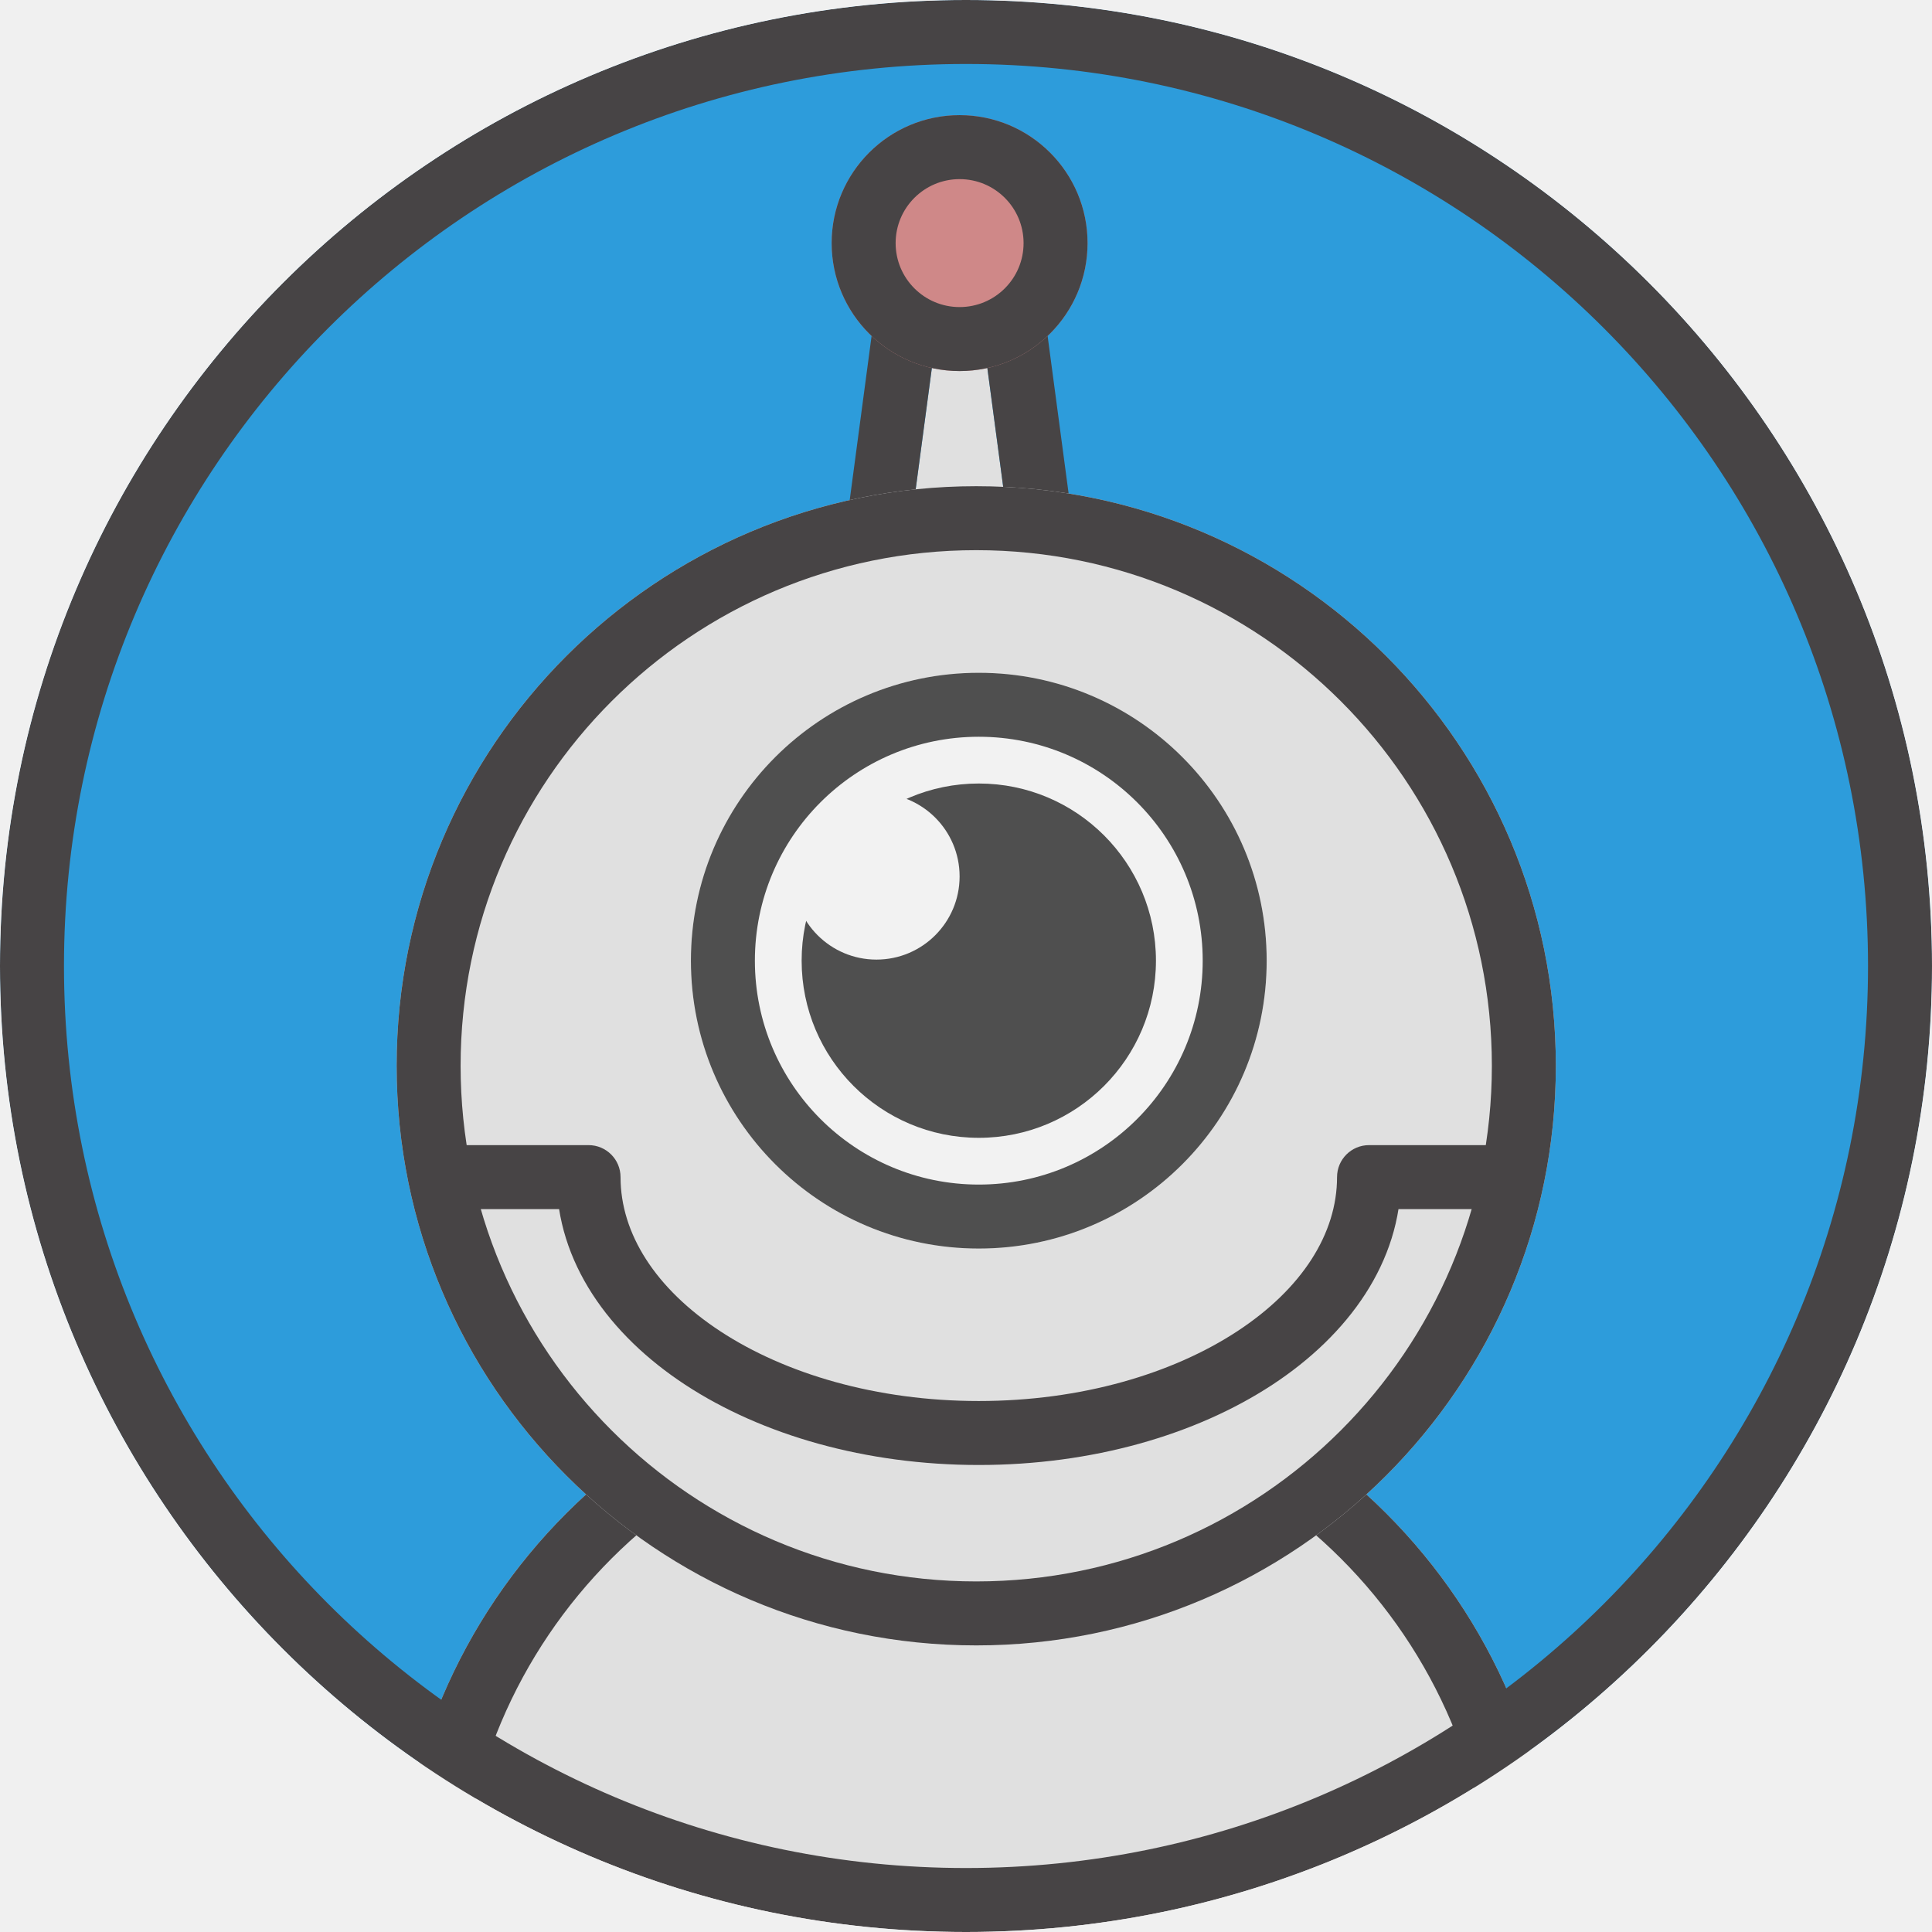
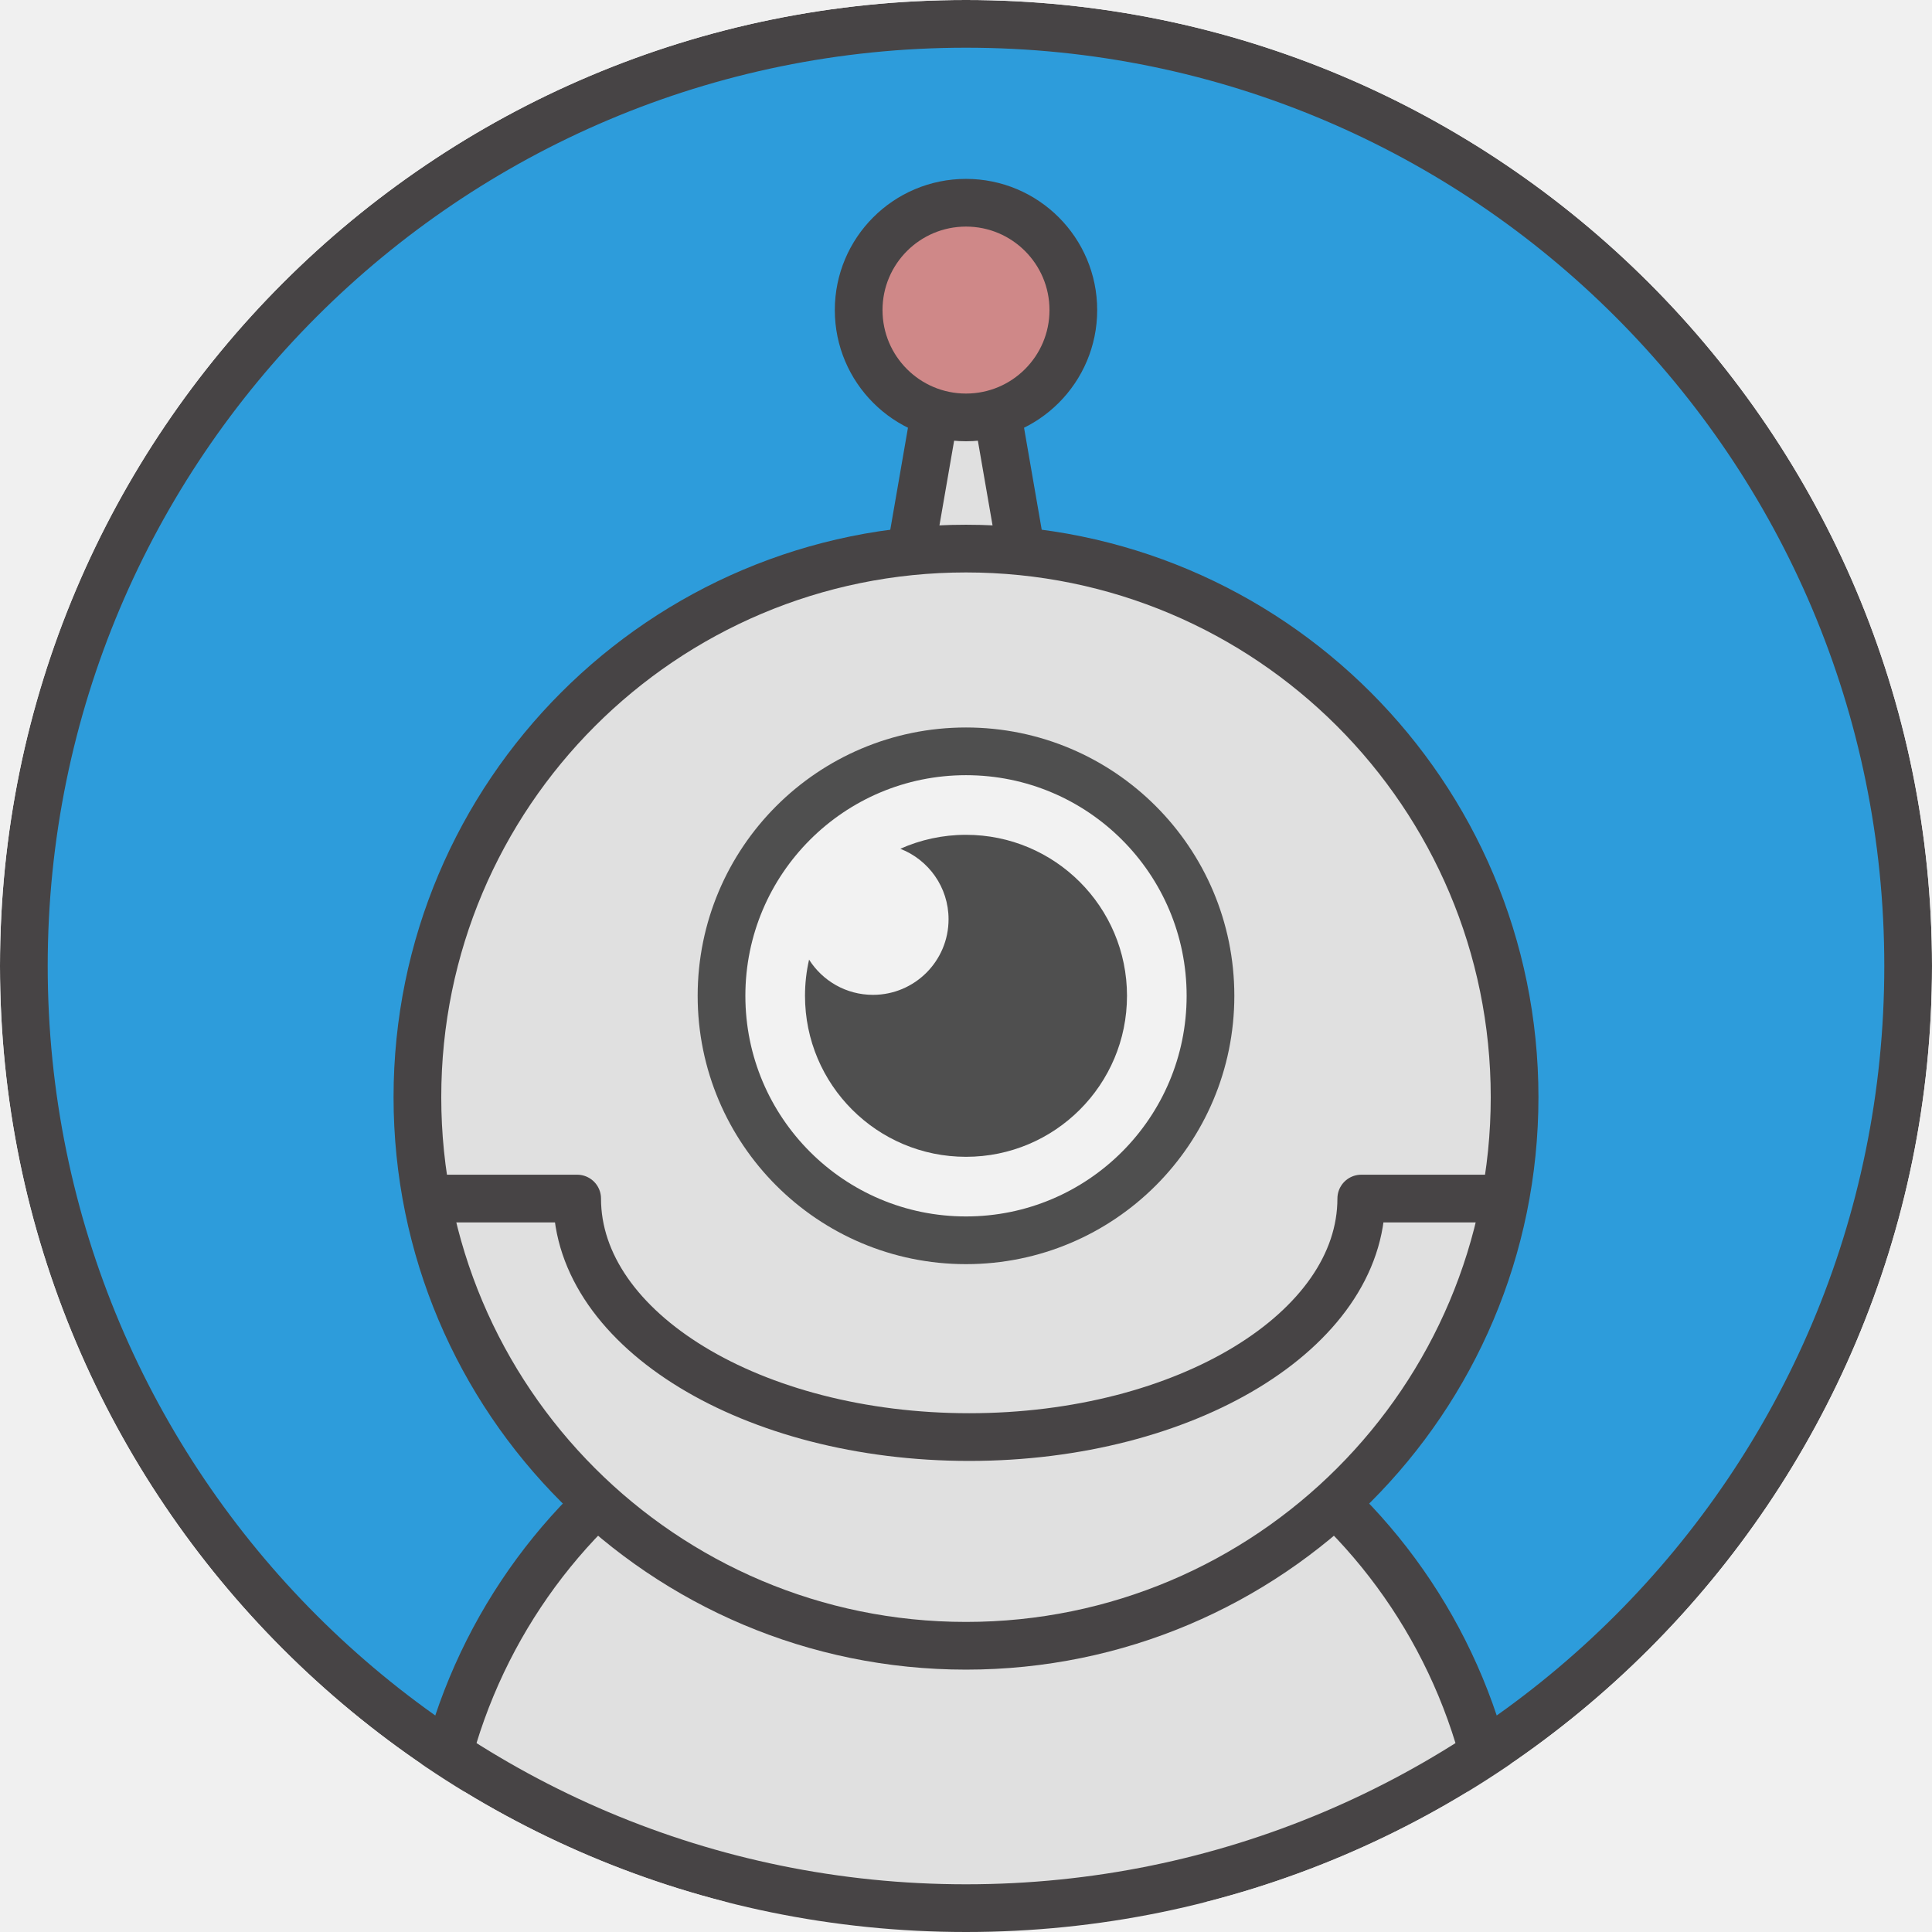
- <svg xmlns="http://www.w3.org/2000/svg" xmlns:xlink="http://www.w3.org/1999/xlink" width="151" height="151" viewBox="0 0 151 151" version="1.1">
-   <g id="Canvas" transform="translate(-124 -574)">
-     <g id="Avatar">
-       <mask id="mask0_alpha" mask-type="alpha">
-         <g id="Robo">
-           <use xlink:href="#path0_fill" transform="translate(124 574)" fill="#2D9CDB" />
-         </g>
-       </mask>
-       <g id="Group" mask="url(#mask0_alpha)">
-         <g id="fill">
-           <use xlink:href="#path0_fill" transform="translate(124 574)" fill="#2D9CDB" />
-         </g>
-         <g id="body">
-           <use xlink:href="#path1_fill" transform="translate(155 679)" fill="#E0E0E0" />
-           <mask id="mask1_outline_ins">
-             <use xlink:href="#path1_fill" fill="white" transform="translate(155 679)" />
-           </mask>
-           <g mask="url(#mask1_outline_ins)">
-             <use xlink:href="#path2_stroke_2x" transform="translate(155 679)" fill="#474445" />
-           </g>
-         </g>
-         <g id="stroke">
-           <mask id="mask2_outline_ins">
-             <use xlink:href="#path0_fill" fill="white" transform="translate(124 574)" />
-           </mask>
-           <g mask="url(#mask2_outline_ins)">
-             <use xlink:href="#path3_stroke_2x" transform="translate(124 574)" fill="#474445" />
-           </g>
-         </g>
-         <g id="Rectangle 5">
-           <use xlink:href="#path4_fill" transform="translate(194 599)" fill="#E0E0E0" />
-           <mask id="mask3_outline_out">
-             <rect id="mask3_outline_inv" fill="white" x="-6" y="-5" width="22" height="35" transform="translate(194 599)" />
-             <use xlink:href="#path4_fill" fill="black" transform="translate(194 599)" />
-           </mask>
-           <g mask="url(#mask3_outline_out)">
-             <use xlink:href="#path5_stroke_2x" transform="translate(194 599)" fill="#474445" />
-           </g>
-         </g>
-         <g id="head">
-           <g id="Ellipse">
-             <use xlink:href="#path1_fill" transform="translate(155 612)" fill="#E0E0E0" />
-             <mask id="mask4_outline_ins">
-               <use xlink:href="#path1_fill" fill="white" transform="translate(155 612)" />
-             </mask>
-             <g mask="url(#mask4_outline_ins)">
-               <use xlink:href="#path2_stroke_2x" transform="translate(155 612)" fill="#474445" />
-             </g>
-           </g>
-           <g id="Ellipse">
-             <use xlink:href="#path6_stroke" transform="translate(158.5 666)" fill="#474445" />
-           </g>
-           <g id="big-eye">
-             <g id="Group">
-               <g id="Ellipse">
-                 <use xlink:href="#path7_fill" transform="translate(178 626.583)" fill="#F2F2F2" />
-                 <mask id="mask5_outline_ins">
-                   <use xlink:href="#path7_fill" fill="white" transform="translate(178 626.583)" />
-                 </mask>
-                 <g mask="url(#mask5_outline_ins)">
-                   <use xlink:href="#path8_stroke_2x" transform="translate(178 626.583)" fill="#4F4F4F" />
-                 </g>
-               </g>
-               <g id="Ellipse">
-                 <use xlink:href="#path9_fill" transform="translate(186.654 635.237)" fill="#4F4F4F" />
-               </g>
-               <g id="Ellipse">
-                 <use xlink:href="#path10_fill" transform="translate(186 636)" fill="#F2F2F2" />
-               </g>
-             </g>
-           </g>
-         </g>
-         <g id="Ellipse 3">
-           <use xlink:href="#path11_fill" transform="translate(189 583)" fill="#CF8888" />
-           <mask id="mask6_outline_ins">
-             <use xlink:href="#path11_fill" fill="white" transform="translate(189 583)" />
-           </mask>
-           <g mask="url(#mask6_outline_ins)">
-             <use xlink:href="#path12_stroke_2x" transform="translate(189 583)" fill="#474445" />
-           </g>
-         </g>
-       </g>
-     </g>
+ <svg xmlns="http://www.w3.org/2000/svg" viewBox="0 0 324 324" fill="none">
+   <mask id="mask0" mask-type="alpha" maskUnits="userSpaceOnUse" x="0" y="0" width="324" height="324">
+     <circle cx="162" cy="162" r="158" fill="#2D9CDB" stroke="#474445" stroke-width="8" />
+   </mask>
+   <g mask="url(#mask0)">
+     <circle cx="162" cy="162" r="158" fill="#2D9CDB" />
+     <path d="M251.892 323C251.964 321.502 252 319.995 252 318.479C252 267.957 211.706 227 162 227C112.294 227 72 267.957 72 318.479C72 319.995 72.036 321.502 72.108 323H251.892Z" fill="#E0E0E0" stroke="#474445" stroke-width="8" />
+     <path d="M157.667 64H166.333L175 114H149L157.667 64Z" fill="#E0E0E0" stroke="#474445" stroke-width="8" stroke-linecap="round" stroke-linejoin="round" />
+     <circle cx="162" cy="52" r="18" fill="#CF8888" stroke="#474445" stroke-width="8" stroke-linecap="round" stroke-linejoin="round" />
+     <circle cx="162" cy="184" r="92" fill="#E0E0E0" stroke="#474445" stroke-width="8" />
+     <path d="M252 201H228.287C228.287 223.091 198.851 241 162.539 241C126.227 241 96.79 223.091 96.79 201H72" stroke="#474445" stroke-width="8" stroke-linejoin="round" />
+     <circle cx="162" cy="167" r="41" fill="#F2F2F2" stroke="#4F4F4F" stroke-width="8" />
+     <path fill-rule="evenodd" clip-rule="evenodd" d="M162 194C176.912 194 189 181.912 189 167C189 152.088 176.912 140 162 140C158.076 140 154.348 140.837 150.984 142.342C155.719 144.179 159.075 148.779 159.075 154.163C159.075 161.163 153.4 166.838 146.4 166.838C141.89 166.838 137.931 164.482 135.684 160.935C135.236 162.884 135 164.915 135 167C135 181.912 147.088 194 162 194Z" fill="#4F4F4F" />
+     <circle cx="162" cy="162" r="158" stroke="#474445" stroke-width="8" />
  </g>
-   <defs>
-     <path id="path0_fill" d="M 151 75.5C 151 117.198 117.198 151 75.5 151C 33.803 151 0 117.198 0 75.5C 0 33.803 33.803 0 75.5 0C 117.198 0 151 33.803 151 75.5Z" />
-     <path id="path1_fill" d="M 90.6 45.3C 90.6 70.319 70.319 90.6 45.3 90.6C 20.282 90.6 0 70.319 0 45.3C 0 20.282 20.282 0 45.3 0C 70.319 0 90.6 20.282 90.6 45.3Z" />
-     <path id="path2_stroke_2x" d="M 85.6 45.3C 85.6 67.557 67.557 85.6 45.3 85.6L 45.3 95.6C 73.08 95.6 95.6 73.08 95.6 45.3L 85.6 45.3ZM 45.3 85.6C 23.043 85.6 5 67.557 5 45.3L -5 45.3C -5 73.08 17.52 95.6 45.3 95.6L 45.3 85.6ZM 5 45.3C 5 23.043 23.043 5 45.3 5L 45.3 -5C 17.52 -5 -5 17.52 -5 45.3L 5 45.3ZM 45.3 5C 67.557 5 85.6 23.043 85.6 45.3L 95.6 45.3C 95.6 17.52 73.08 -5 45.3 -5L 45.3 5Z" />
-     <path id="path3_stroke_2x" d="M 146 75.5C 146 114.436 114.436 146 75.5 146L 75.5 156C 119.959 156 156 119.959 156 75.5L 146 75.5ZM 75.5 146C 36.564 146 5 114.436 5 75.5L -5 75.5C -5 119.959 31.041 156 75.5 156L 75.5 146ZM 5 75.5C 5 36.564 36.564 5 75.5 5L 75.5 -5C 31.041 -5 -5 31.041 -5 75.5L 5 75.5ZM 75.5 5C 114.436 5 146 36.564 146 75.5L 156 75.5C 156 31.041 119.959 -5 75.5 -5L 75.5 5Z" />
-     <path id="path4_fill" d="M 3.333 0L 6.667 0L 10 25L 0 25L 3.333 0Z" />
-     <path id="path5_stroke_2x" d="M 3.333 0L 3.333 -5C 0.827 -5 -1.292 -3.145 -1.623 -0.661L 3.333 0ZM 6.667 0L 11.623 -0.661C 11.292 -3.145 9.173 -5 6.667 -5L 6.667 0ZM 10 25L 10 30C 11.441 30 12.812 29.378 13.762 28.294C 14.711 27.209 15.147 25.768 14.956 24.339L 10 25ZM 0 25L -4.956 24.339C -5.147 25.768 -4.711 27.209 -3.762 28.294C -2.812 29.378 -1.441 30 1.10048e-15 30L 0 25ZM 3.333 5L 6.667 5L 6.667 -5L 3.333 -5L 3.333 5ZM 1.711 0.661L 5.044 25.661L 14.956 24.339L 11.623 -0.661L 1.711 0.661ZM 10 20L 0 20L 0 30L 10 30L 10 20ZM 4.956 25.661L 8.289 0.661L -1.623 -0.661L -4.956 24.339L 4.956 25.661Z" />
-     <path id="path6_stroke" d="M 72.5 0L 72.5 -2.5C 71.119 -2.5 70 -1.381 70 5.55112e-16L 72.5 0ZM 11.5 0L 14 0C 14 -1.381 12.881 -2.5 11.5 -2.5L 11.5 0ZM 70 0C 70 4.407 67.274 8.722 62.196 12.052C 57.139 15.367 50.006 17.5 42 17.5L 42 22.5C 50.839 22.5 58.956 20.155 64.938 16.233C 70.898 12.324 75 6.638 75 0L 70 0ZM 42 17.5C 33.994 17.5 26.861 15.367 21.804 12.052C 16.726 8.722 14 4.407 14 0L 9 0C 9 6.638 13.102 12.324 19.062 16.233C 25.044 20.155 33.161 22.5 42 22.5L 42 17.5ZM 72.5 2.5L 83.5 2.5L 83.5 -2.5L 72.5 -2.5L 72.5 2.5ZM 11.5 -2.5L 0 -2.5L 0 2.5L 11.5 2.5L 11.5 -2.5Z" />
-     <path id="path7_fill" d="M 45 22.5C 45 34.926 34.926 45 22.5 45C 10.074 45 0 34.926 0 22.5C 0 10.074 10.074 0 22.5 0C 34.926 0 45 10.074 45 22.5Z" />
-     <path id="path8_stroke_2x" d="M 40 22.5C 40 32.165 32.165 40 22.5 40L 22.5 50C 37.688 50 50 37.688 50 22.5L 40 22.5ZM 22.5 40C 12.835 40 5 32.165 5 22.5L -5 22.5C -5 37.688 7.312 50 22.5 50L 22.5 40ZM 5 22.5C 5 12.835 12.835 5 22.5 5L 22.5 -5C 7.312 -5 -5 7.312 -5 22.5L 5 22.5ZM 22.5 5C 32.165 5 40 12.835 40 22.5L 50 22.5C 50 7.312 37.688 -5 22.5 -5L 22.5 5Z" />
-     <path id="path9_fill" d="M 27.692 13.846C 27.692 21.493 21.493 27.692 13.846 27.692C 6.199 27.692 0 21.493 0 13.846C 0 6.199 6.199 0 13.846 0C 21.493 0 27.692 6.199 27.692 13.846Z" />
-     <path id="path10_fill" d="M 13 6.5C 13 10.09 10.09 13 6.5 13C 2.91 13 0 10.09 0 6.5C 0 2.91 2.91 0 6.5 0C 10.09 0 13 2.91 13 6.5Z" />
-     <path id="path11_fill" d="M 20 10C 20 15.523 15.523 20 10 20C 4.477 20 0 15.523 0 10C 0 4.477 4.477 0 10 0C 15.523 0 20 4.477 20 10Z" />
-     <path id="path12_stroke_2x" d="M 15 10C 15 12.761 12.761 15 10 15L 10 25C 18.284 25 25 18.284 25 10L 15 10ZM 10 15C 7.239 15 5 12.761 5 10L -5 10C -5 18.284 1.716 25 10 25L 10 15ZM 5 10C 5 7.239 7.239 5 10 5L 10 -5C 1.716 -5 -5 1.716 -5 10L 5 10ZM 10 5C 12.761 5 15 7.239 15 10L 25 10C 25 1.716 18.284 -5 10 -5L 10 5Z" />
-   </defs>
</svg>
